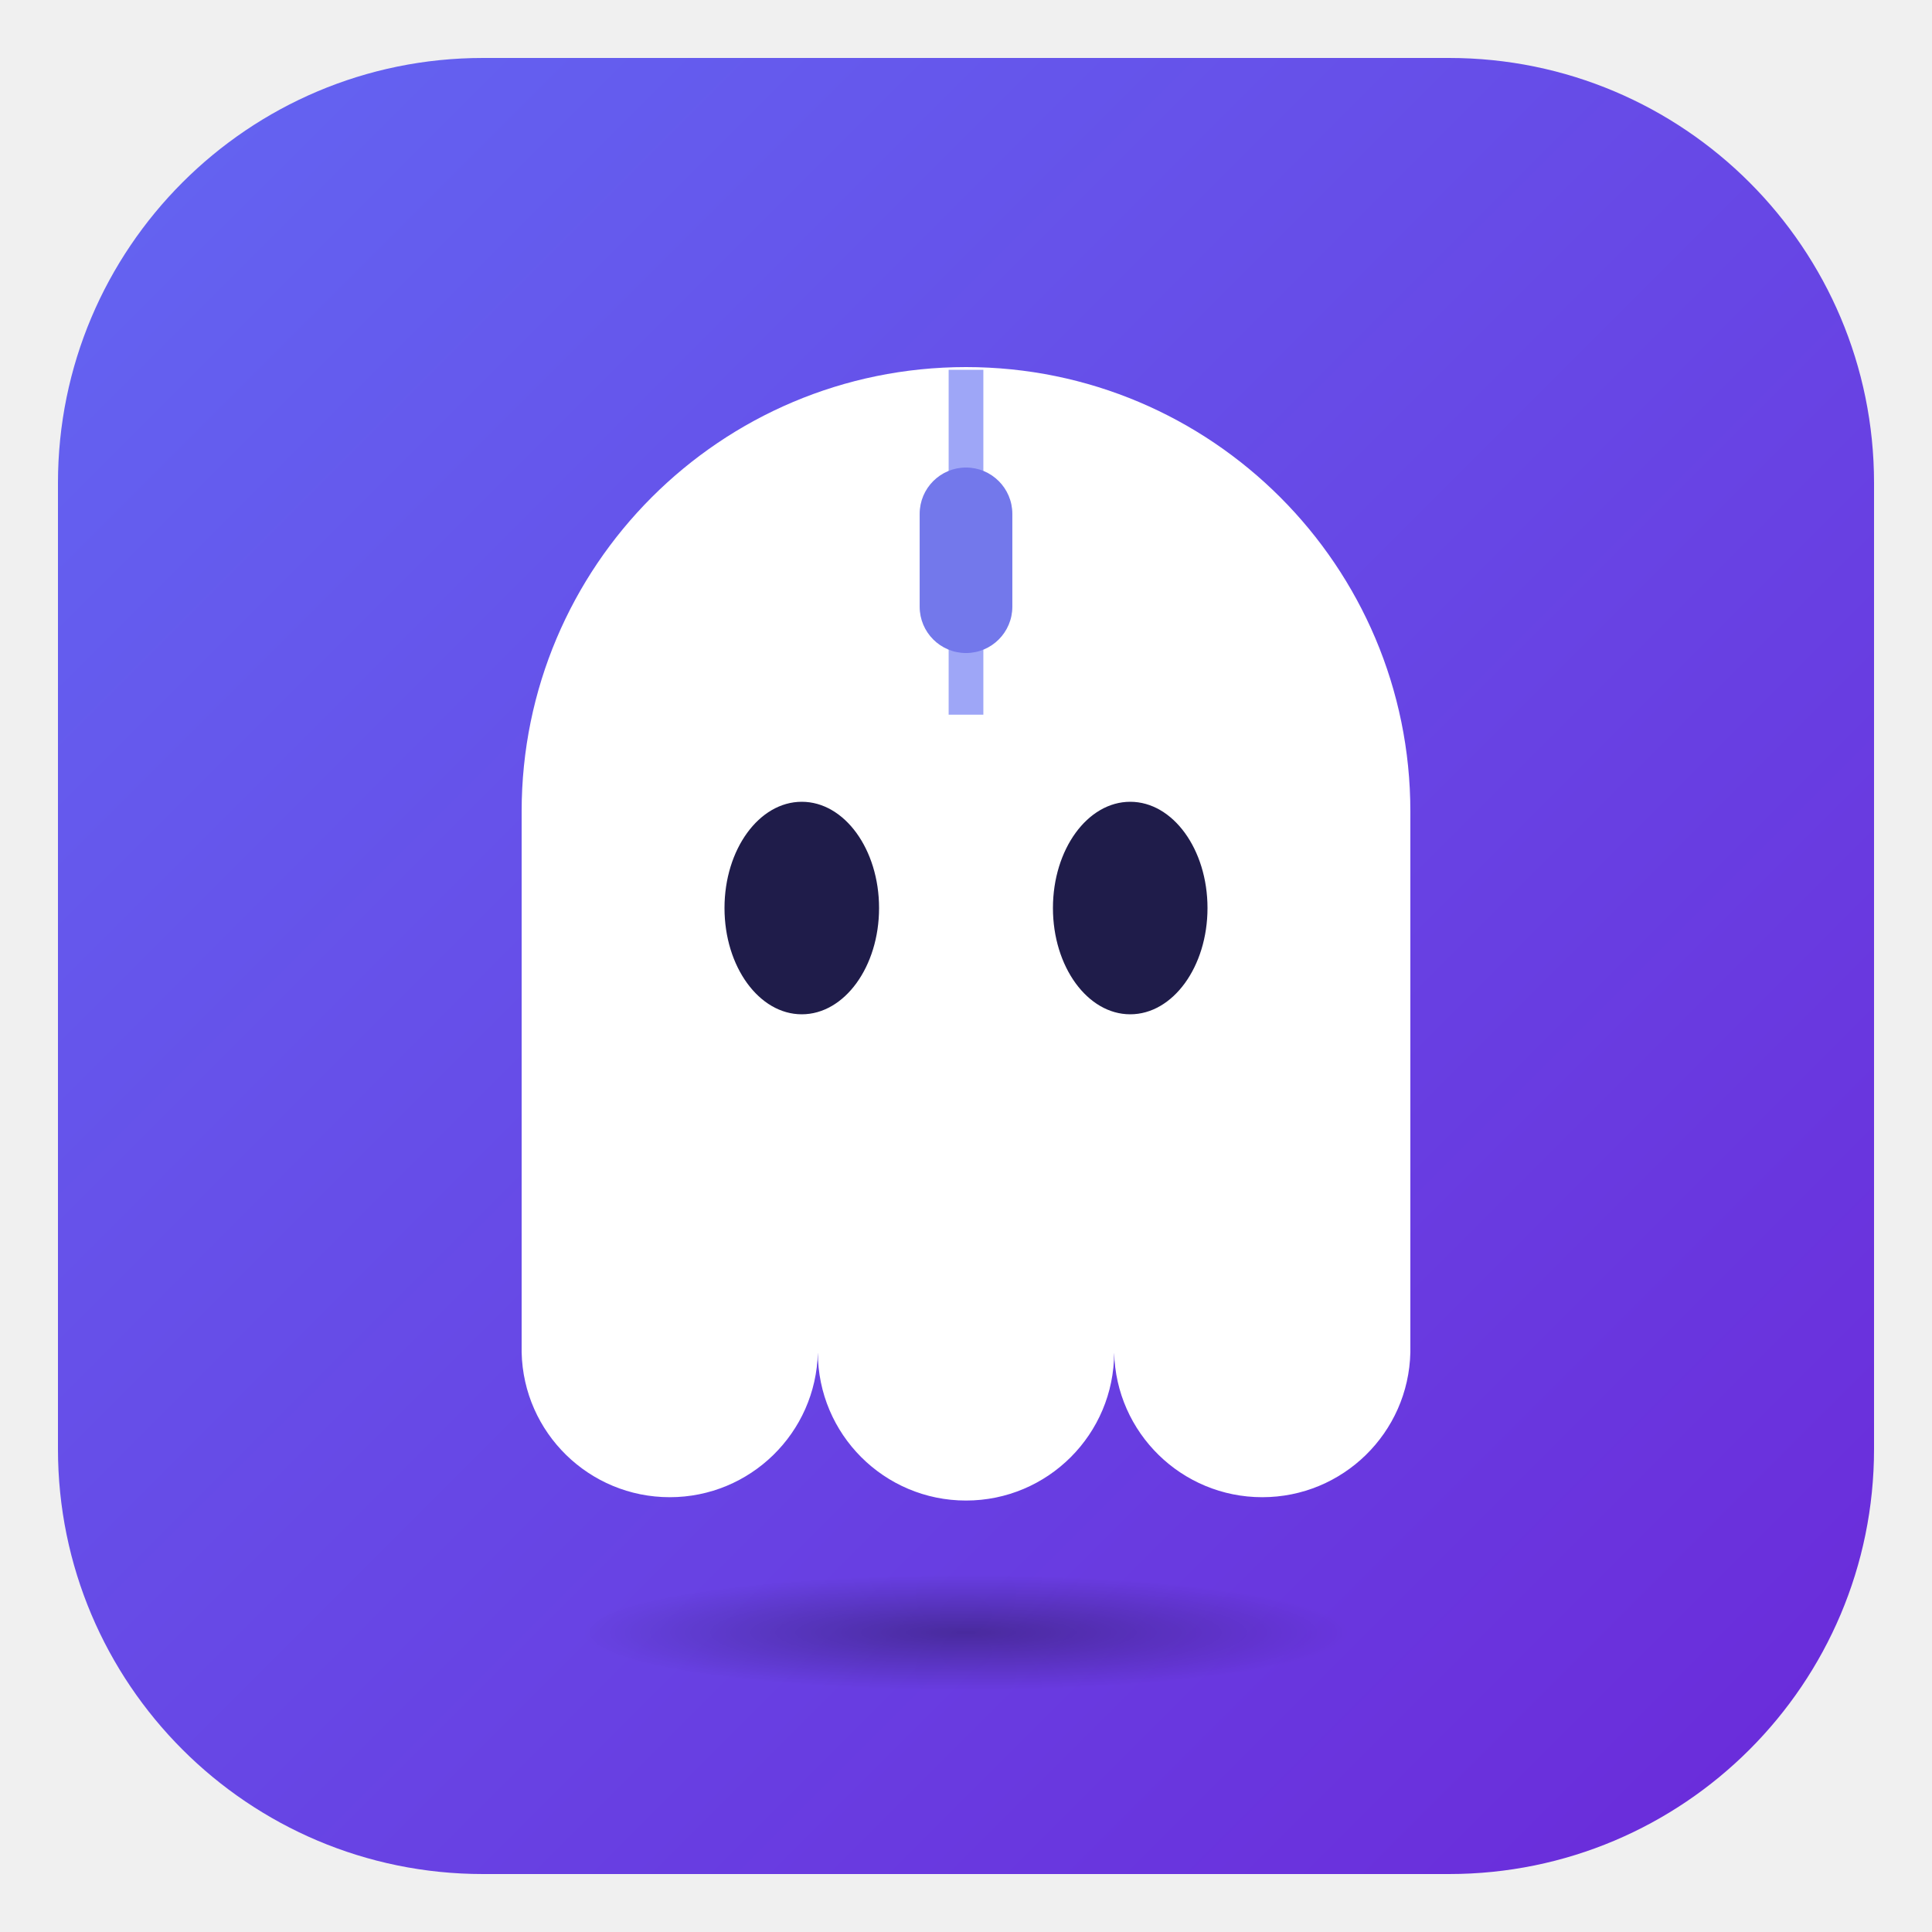
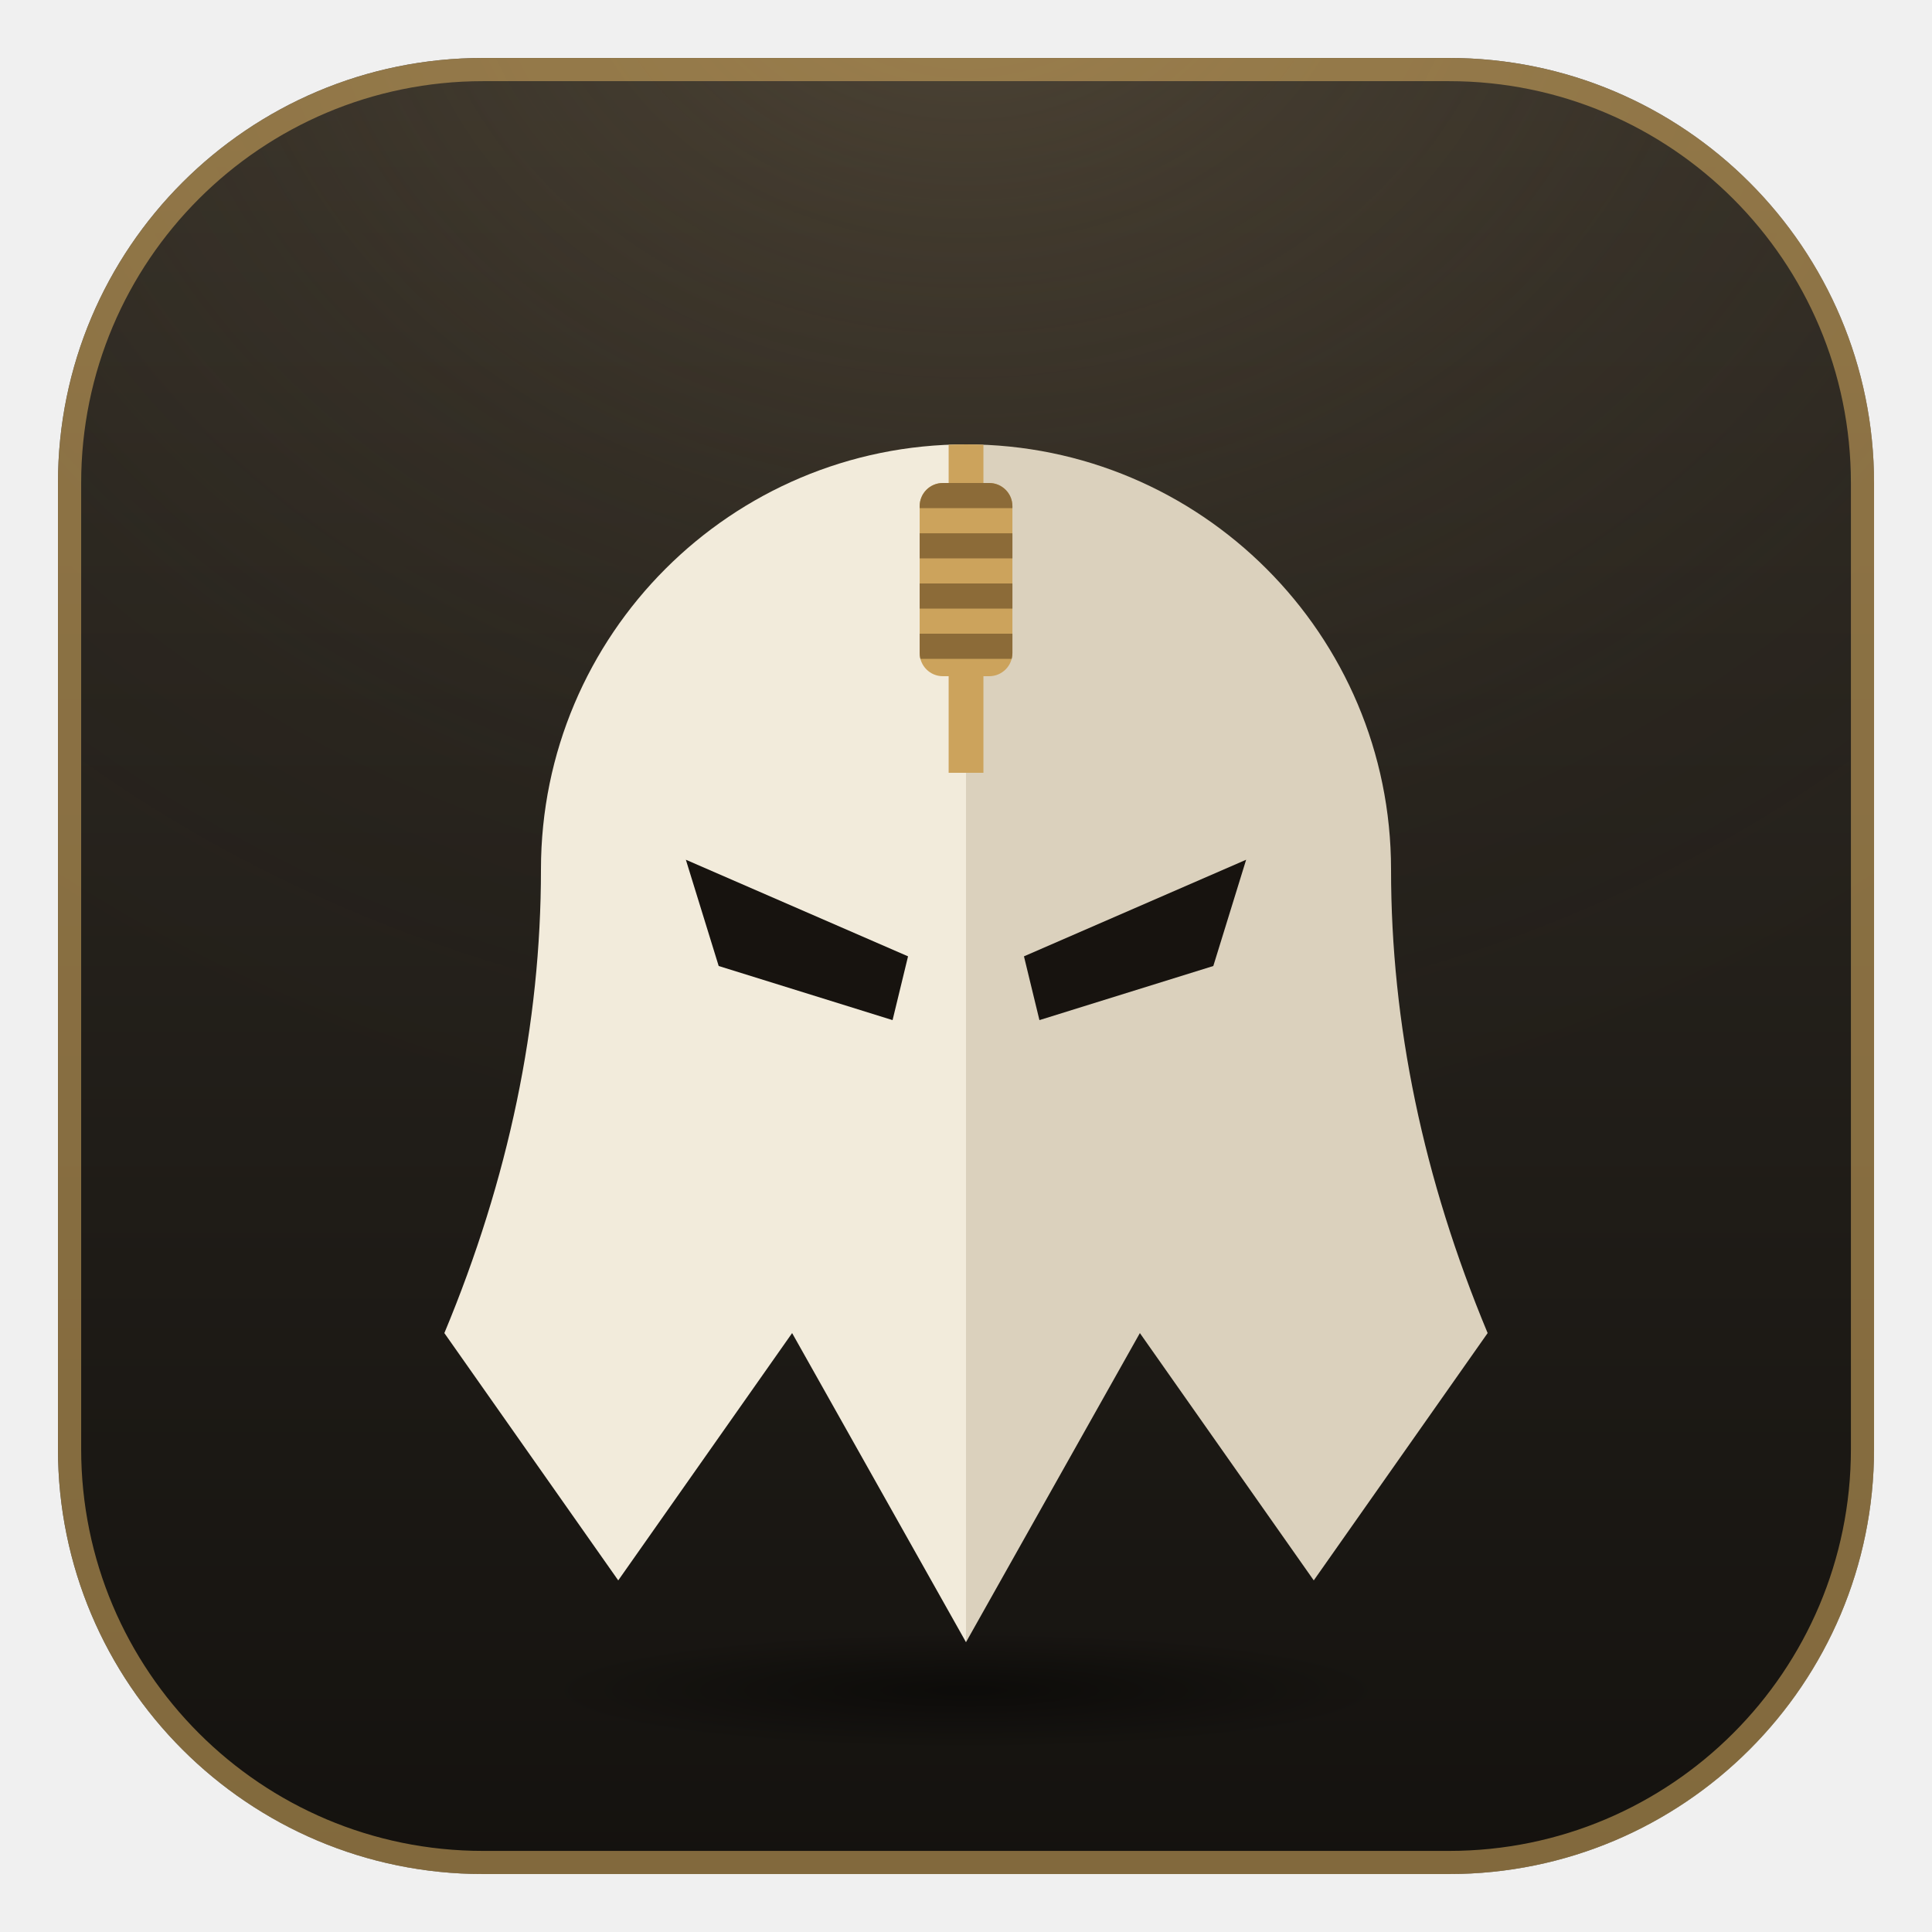
<svg xmlns="http://www.w3.org/2000/svg" width="256" height="256" viewBox="0 0 256 256">
  <defs>
-     <linearGradient id="square" x1="0" y1="0" x2="1" y2="1">
-       <stop offset="0" stop-color="#6366f2" />
-       <stop offset="1" stop-color="#6b29d9" />
+     <linearGradient id="back" gradientUnits="userSpaceOnUse" x1="0" y1="0" x2="0" y2="256">
+       <stop offset="0" stop-color="#332e26" />
+       <stop offset="1" stop-color="#13110e" />
    </linearGradient>
+     <radialGradient id="light" gradientUnits="userSpaceOnUse" cx="0" cy="0" r="204.8" gradientTransform="translate(128 -12.8) scale(1 0.8333)">
+       <stop offset="0" stop-color="#73634a" stop-opacity="0.45" />
+       <stop offset="0.25" stop-color="#73634a" stop-opacity="0.253" />
+       <stop offset="0.5" stop-color="#73634a" stop-opacity="0.113" />
+       <stop offset="0.75" stop-color="#73634a" stop-opacity="0.028" />
+       <stop offset="1" stop-color="#73634a" stop-opacity="0" />
+     </radialGradient>
    <radialGradient id="shadow">
-       <stop offset="0" stop-color="#000" stop-opacity="0.3" />
+       <stop offset="0" stop-color="#000" stop-opacity="0.45" />
      <stop offset="1" stop-color="#000" stop-opacity="0" />
    </radialGradient>
+     <clipPath id="ghost">
+       <path d="M 71.68 115.2 A 56.32 56.32 0 0 1 184.32 115.2 Q 184.32 145.92 197.12 176.64 L 174.08 209.41 L 151.04 176.64 L 128 217.6 L 104.96 176.64 L 81.92 209.41 L 58.88 176.64 Q 71.68 145.92 71.68 115.2 Z" />
+     </clipPath>
+     <clipPath id="wheel">
+       <rect x="121.86" y="64" width="12.29" height="25.6" rx="3.07" />
+     </clipPath>
  </defs>
-   <rect x="7.68" y="7.68" width="240.64" height="240.64" rx="56.32" fill="url(#square)" />
-   <ellipse cx="128" cy="216.32" rx="51.2" ry="7.68" fill="url(#shadow)" />
-   <path d="M 69.12 107.52 A 58.88 58.88 0 0 1 186.88 107.52 L 186.88 179.2 A 19.63 19.63 0 0 1 147.63 179.2 A 19.63 19.63 0 0 1 108.37 179.2 A 19.63 19.63 0 0 1 69.12 179.2 Z" fill="#fff" />
-   <rect x="125.7" y="49" width="4.6" height="45.7" fill="#9ea6f7" />
-   <rect x="121.86" y="61.95" width="12.28" height="24.58" rx="6.14" fill="#7378eb" />
-   <ellipse cx="106.24" cy="120.32" rx="10.24" ry="14.08" fill="#1f1c4a" />
-   <ellipse cx="149.76" cy="120.32" rx="10.24" ry="14.08" fill="#1f1c4a" />
+   <rect x="7.68" y="7.68" width="240.64" height="240.64" rx="56.32" fill="url(#back)" />
+   <rect x="7.68" y="7.68" width="240.64" height="240.64" rx="56.32" fill="url(#light)" />
+   <rect x="9.22" y="9.22" width="237.57" height="237.57" rx="54.78" fill="none" stroke="#cca35c" stroke-opacity="0.6" stroke-width="3.07" />
+   <ellipse cx="128" cy="224" rx="56.32" ry="7.68" fill="url(#shadow)" />
+   <g clip-path="url(#ghost)">
+     <rect x="0" y="0" width="128" height="256" fill="#f2ebdb" />
+     <rect x="128" y="0" width="128" height="256" fill="#dbd1bd" />
+     <rect x="125.7" y="0" width="4.61" height="102.4" fill="#cca35c" />
+   </g>
+   <g clip-path="url(#wheel)">
+     <rect x="121.86" y="64" width="12.29" height="25.6" fill="#cca35c" />
+     <g fill="#8c6b38">
+       <rect x="121.86" y="64" width="12.29" height="3.33" />
+       <rect x="121.86" y="70.66" width="12.29" height="3.33" />
+       <rect x="121.86" y="77.31" width="12.29" height="3.33" />
+       <rect x="121.86" y="83.97" width="12.29" height="3.33" />
+     </g>
+   </g>
+   <g fill="#17130f">
+     <path d="M 90.88 113.92 L 120.32 126.72 L 118.27 135.17 L 95.23 128 Z" />
+     <path d="M 165.12 113.92 L 135.68 126.72 L 137.73 135.17 L 160.77 128 Z" />
+   </g>
</svg>
